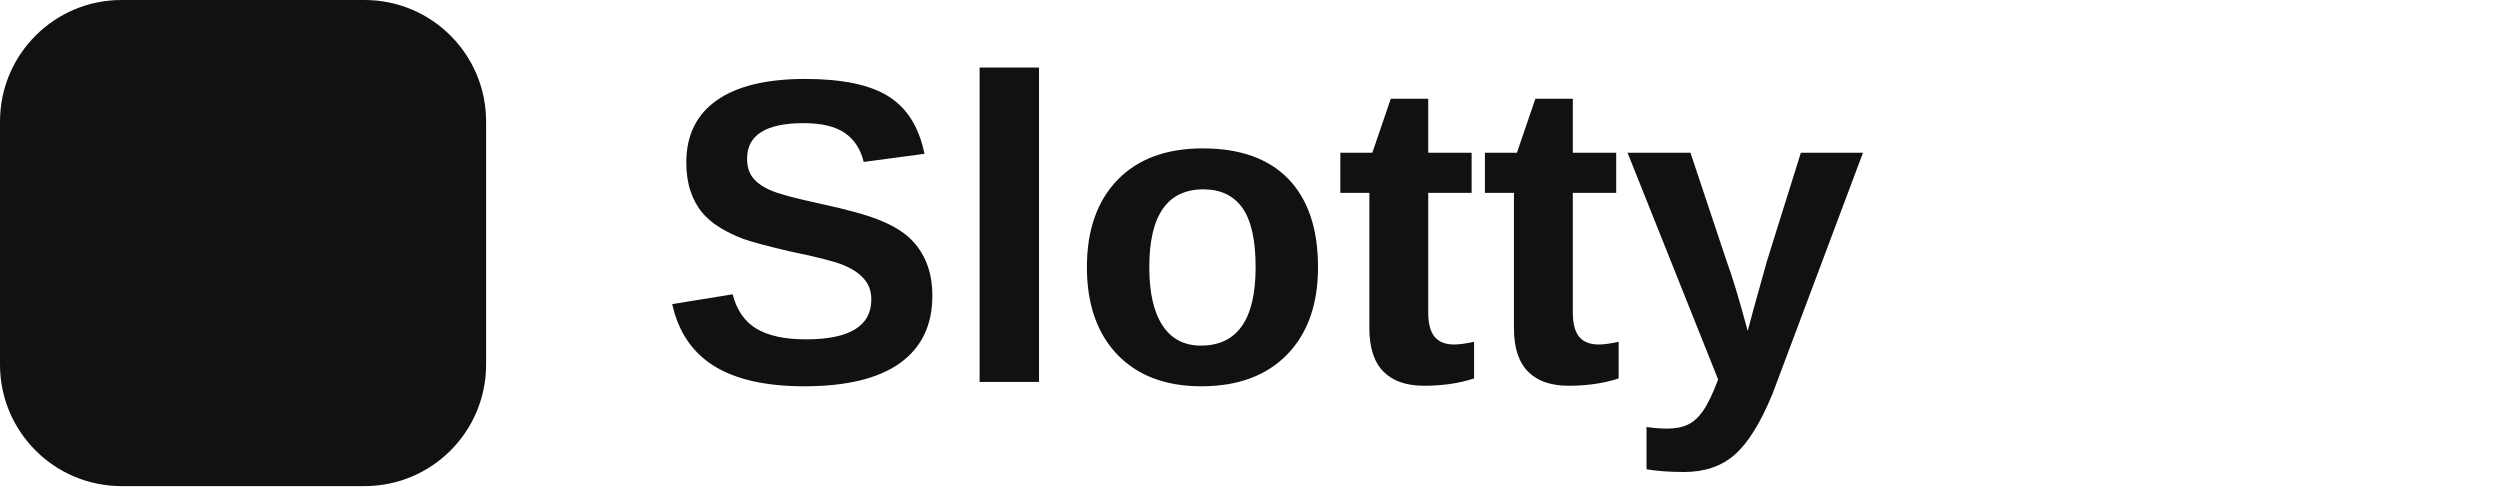
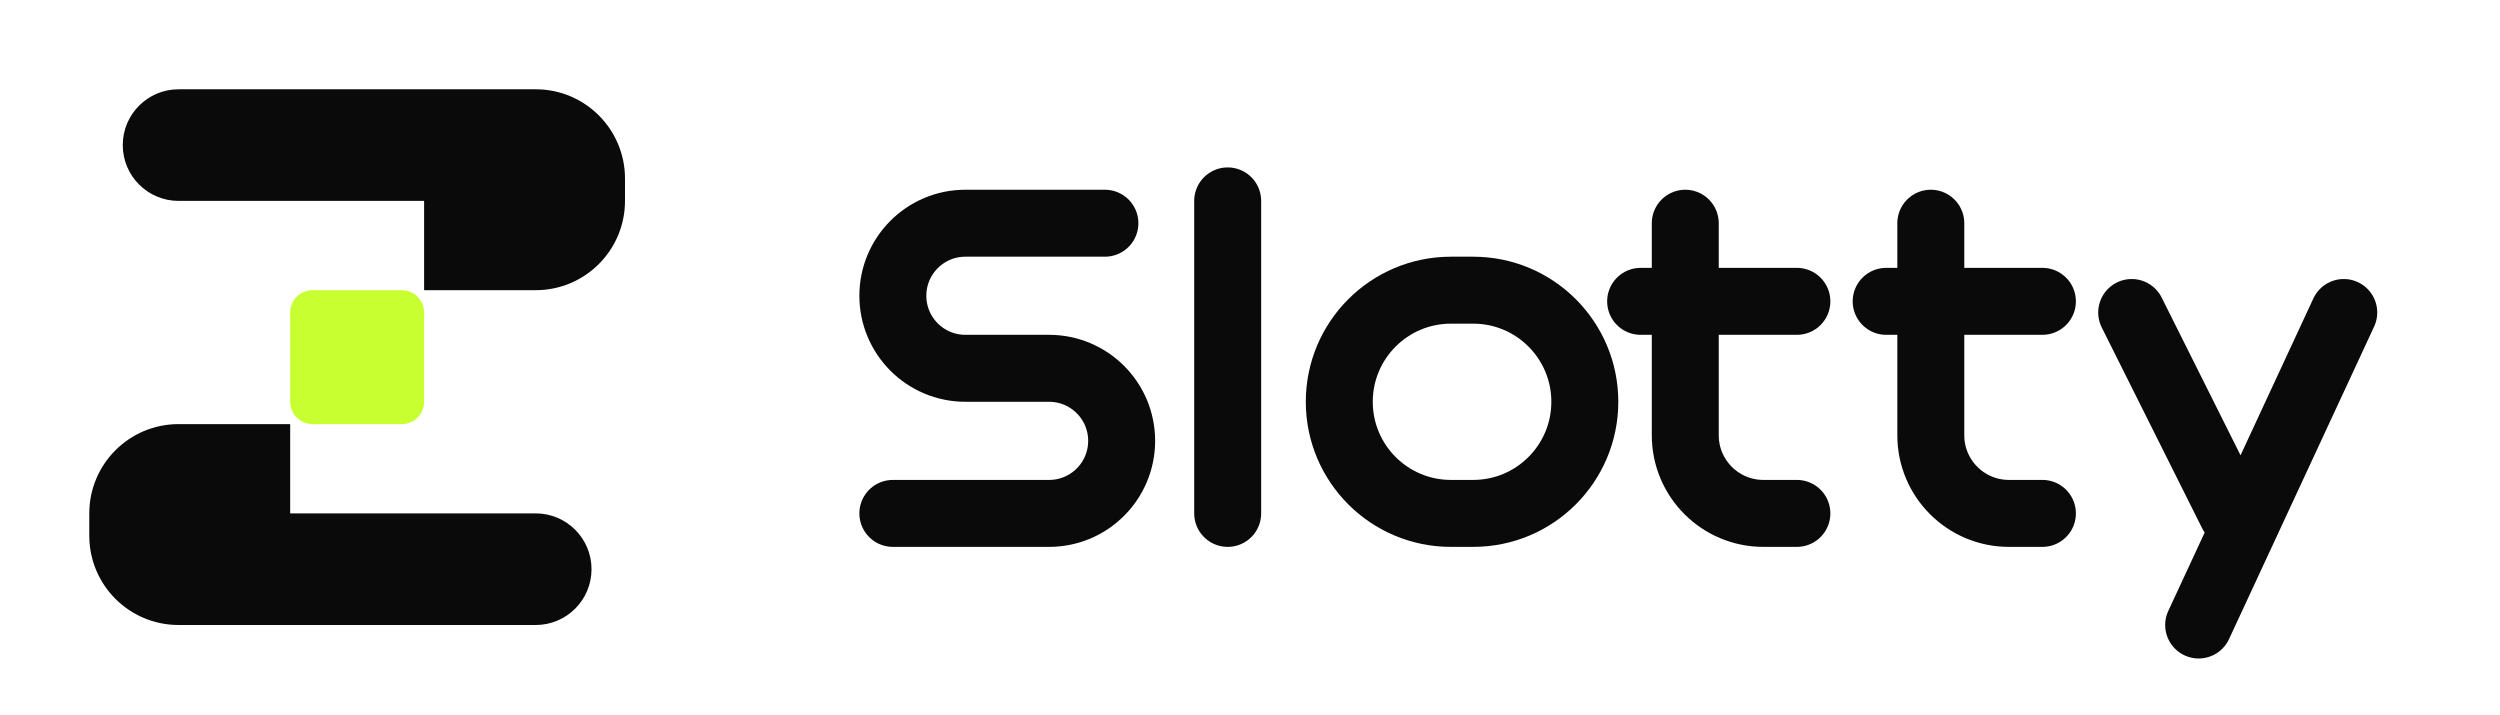
- <svg xmlns="http://www.w3.org/2000/svg" viewBox="0 0 144 28">
-   <path fill="#11110F" d="M7 0h14a7 7 0 0 1 7 7v14a7 7 0 0 1-7 7H7a7 7 0 0 1-7-7V7a7 7 0 0 1 7-7Zm2 6v16m12-16v16m-11-12h8v8h-8Zm2.5 2.5h3v3h-3Z" />
-   <text x="38" y="22" fill="#11110F" font-family="Arial, sans-serif" font-size="25" font-weight="700">Slotty</text>
+ <svg xmlns="http://www.w3.org/2000/svg" viewBox="0 0 224 64" role="img" aria-label="Slotty">
+   <g>
+     <path fill="#0A0A0A" d="M16 8h32a8 8 0 0 1 8 8v2a8 8 0 0 1-8 8H38v-8H16a5 5 0 0 1 0-10Z" />
+     <path fill="#0A0A0A" d="M26 38v8h22a5 5 0 0 1 0 10H16a8 8 0 0 1-8-8v-2a8 8 0 0 1 8-8h10Z" />
+     <rect x="26" y="26" width="12" height="12" rx="2" fill="#C7FF31" />
+   </g>
+   <g fill="none" stroke="#0A0A0A" stroke-width="6" stroke-linecap="round" stroke-linejoin="round">
+     <path d="M99 20H86.5a6.5 6.5 0 0 0 0 13H94a6.5 6.5 0 0 1 0 13H80" />
+     <path d="M110 18v28" />
+     <rect x="120" y="26" width="22" height="20" rx="10" />
+     <path d="M151 20v19a7 7 0 0 0 7 7h3M147 27h14" />
+     <path d="M173 20v19a7 7 0 0 0 7 7h3M169 27h14" />
+     <path d="m191 28 9 18m10-18-13 28" />
+   </g>
</svg>
